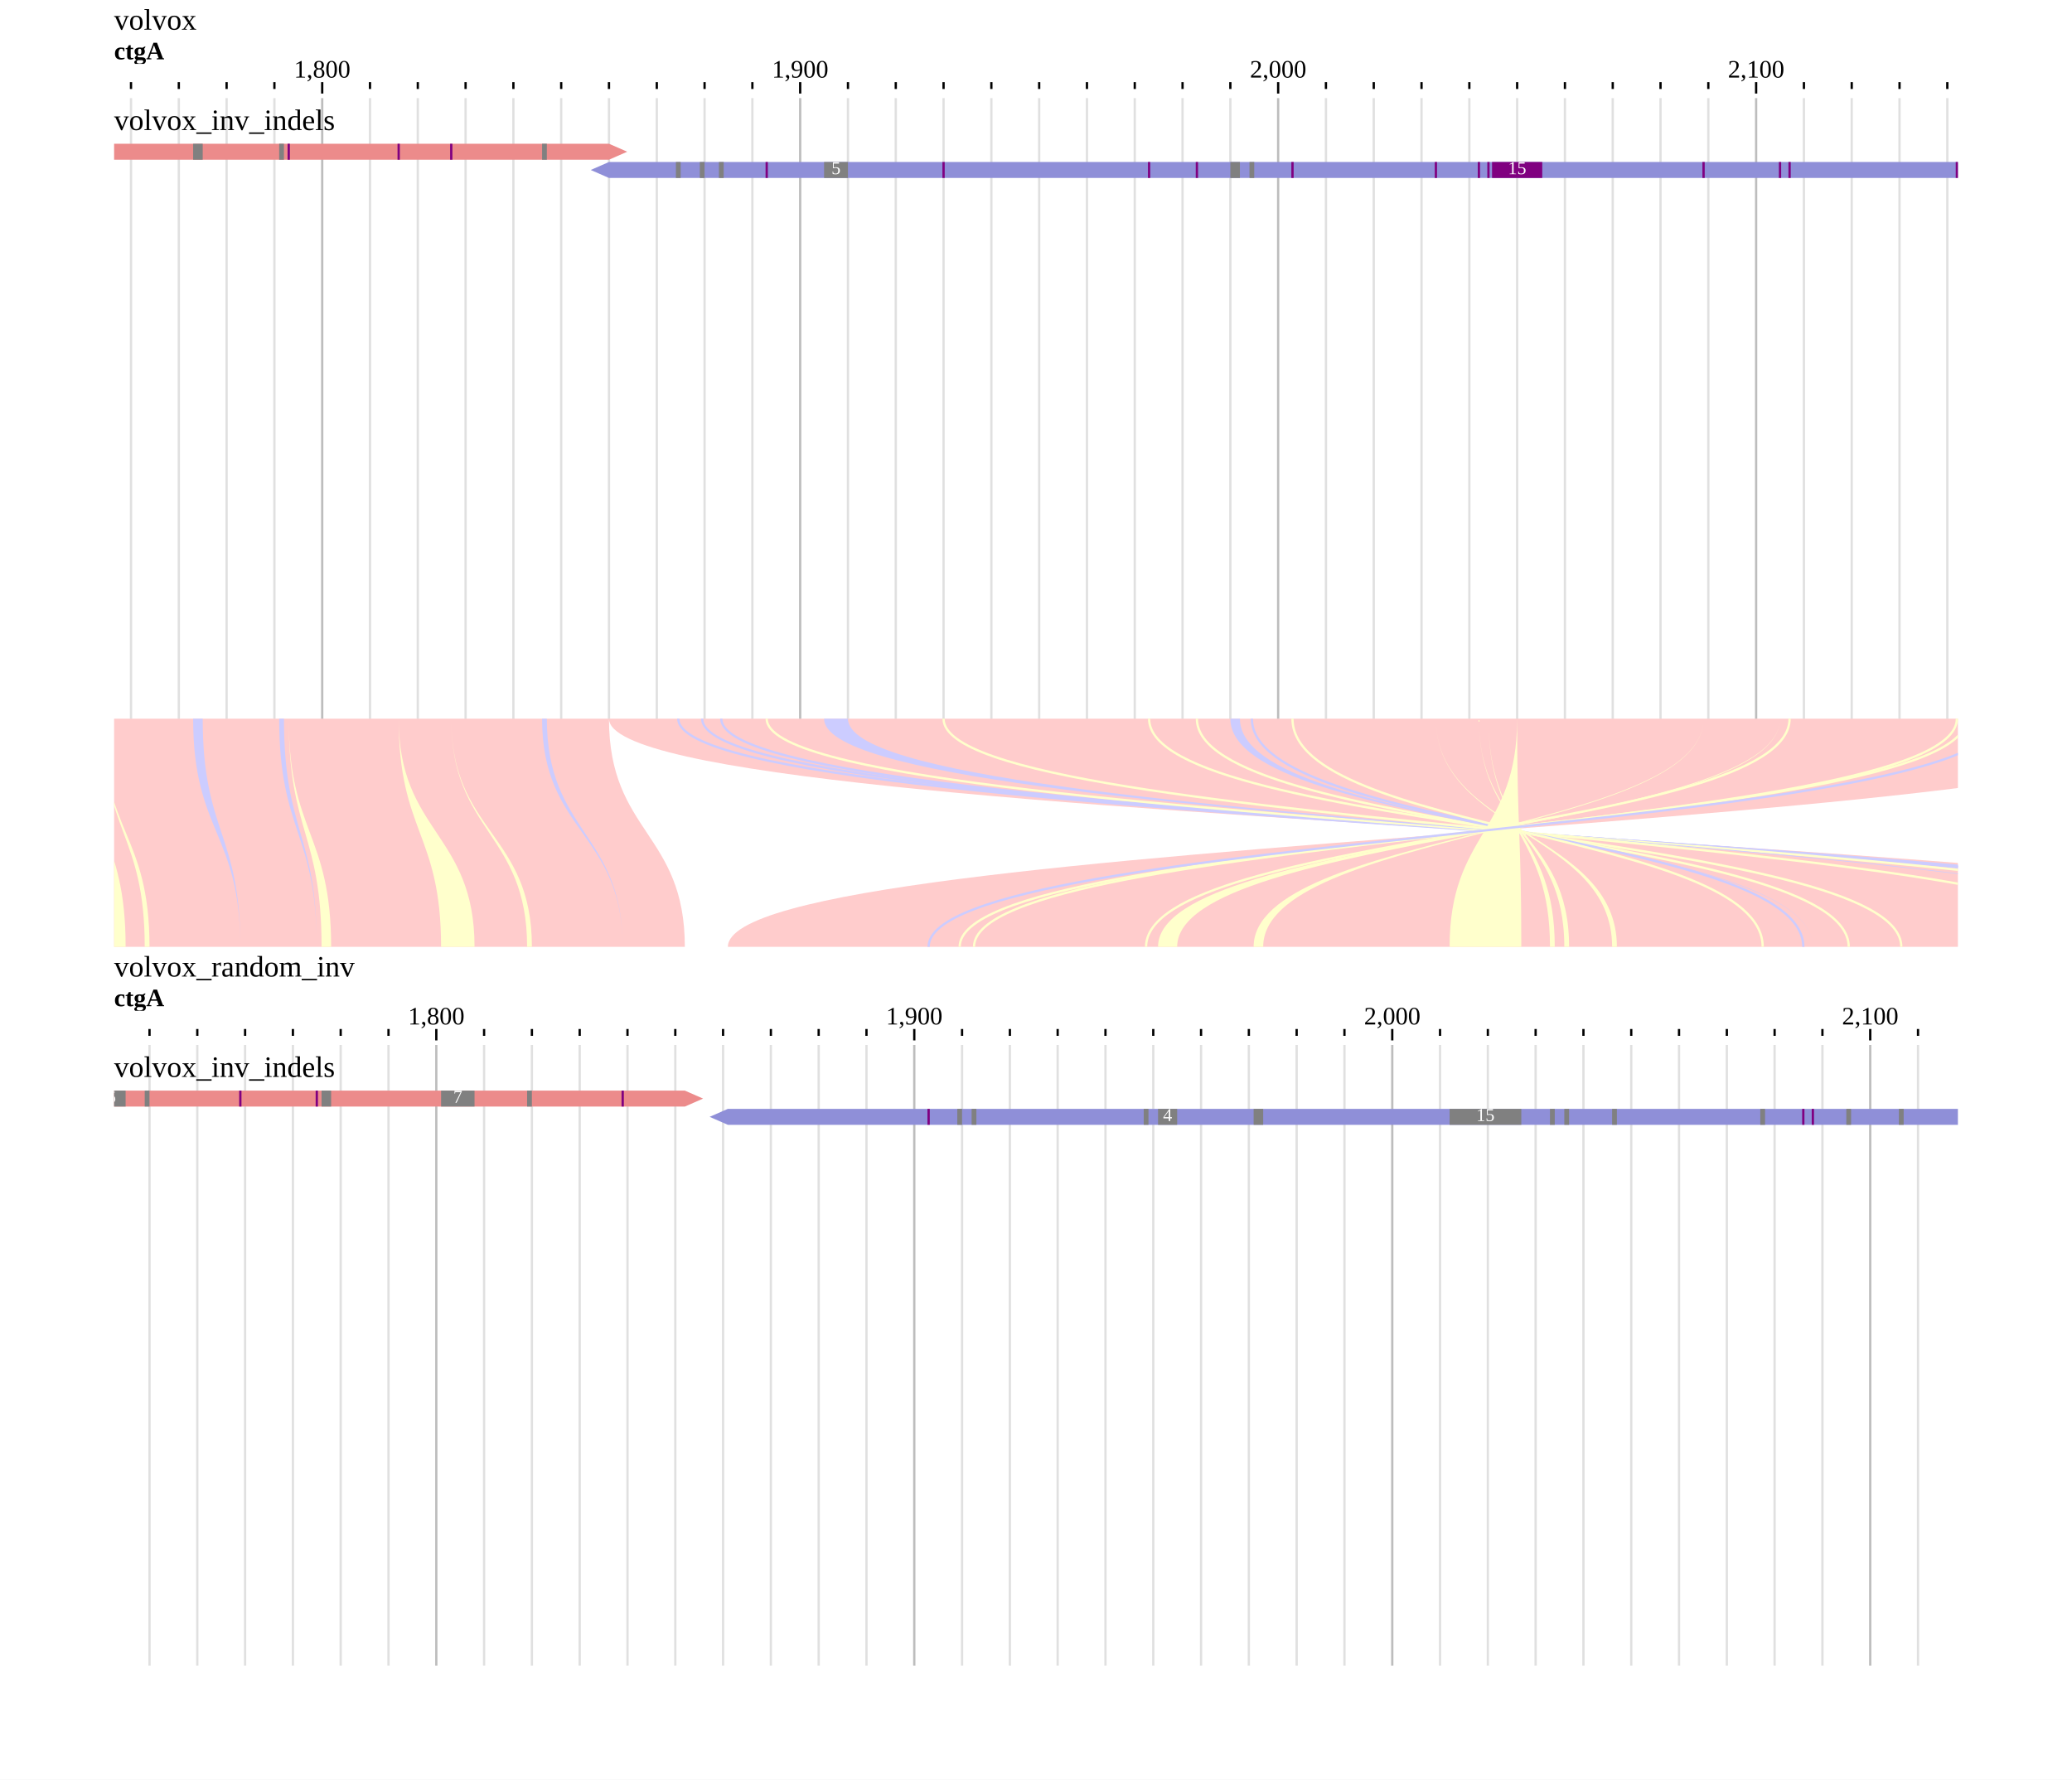
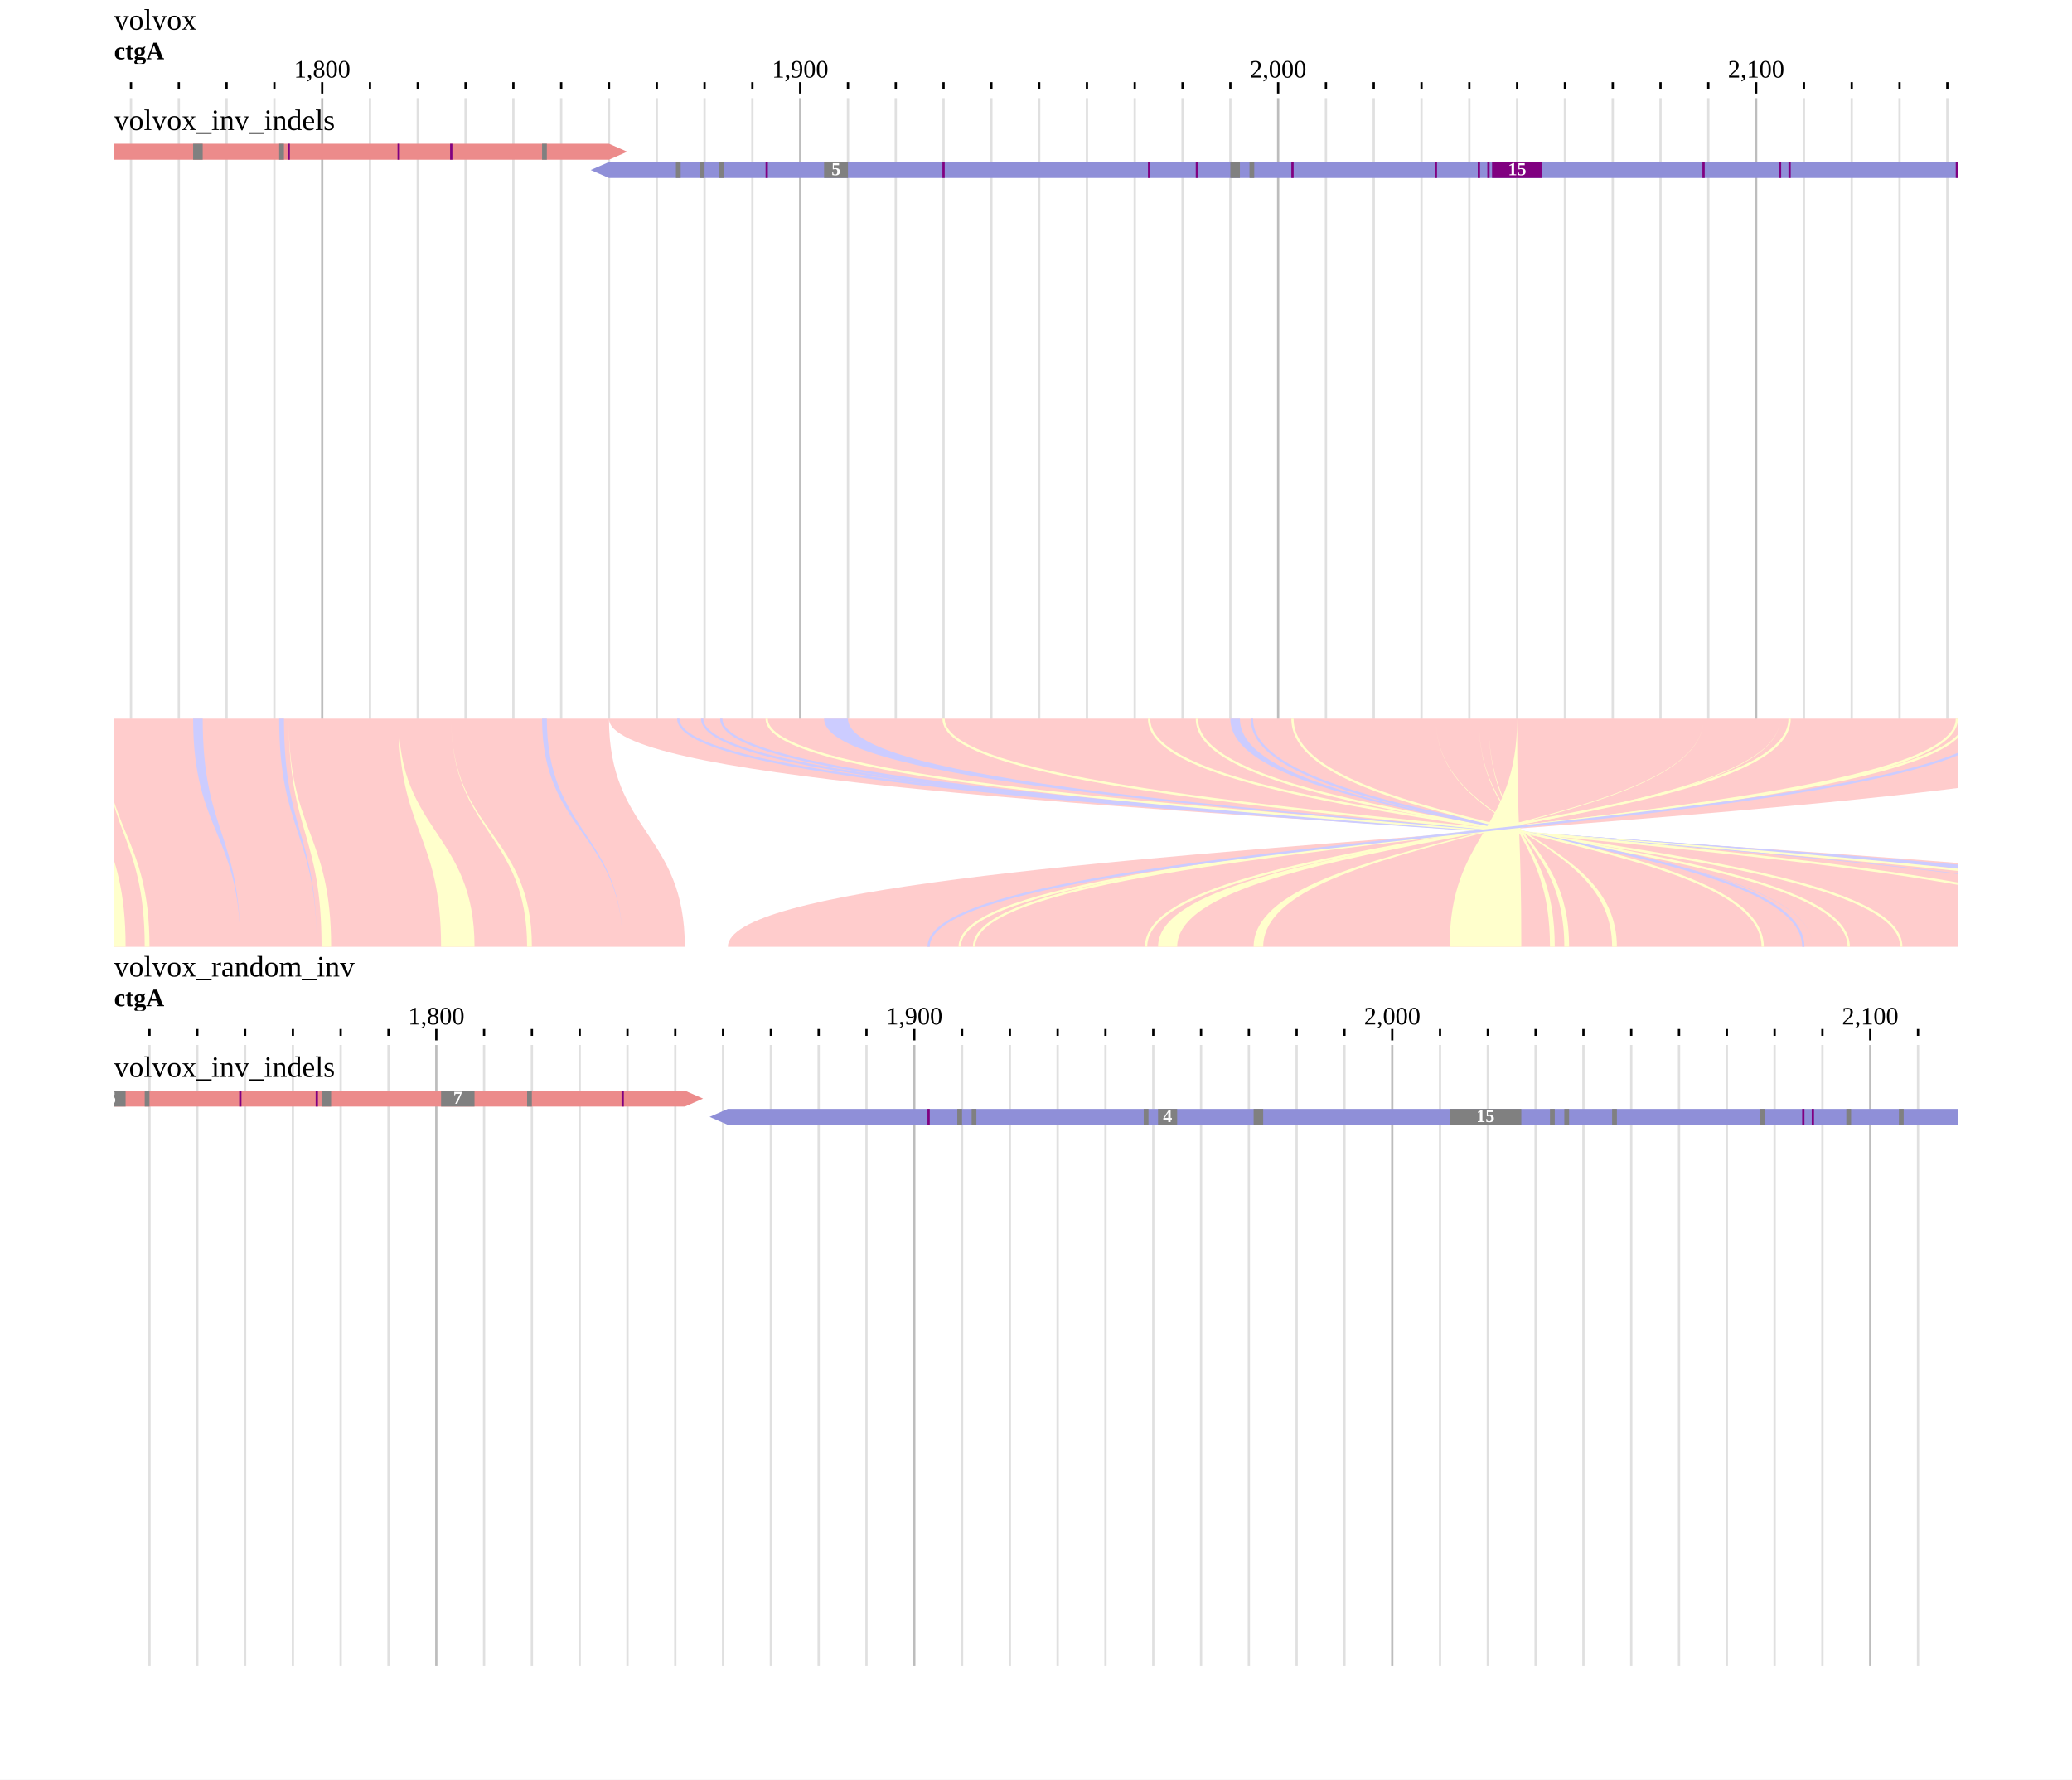
<svg xmlns="http://www.w3.org/2000/svg" width="908" height="780" viewBox="0 0 908 780">
  <rect width="908" height="780" fill="#ffffff" />
  <g transform="translate(0 0)">
    <g transform="translate(50 13)">
      <g transform="translate(0)">
        <text x="0" font-size="13" fill="#000000">volvox</text>
        <defs>
          <clipPath id="ruler-clip-view1">
            <rect x="0" y="0" width="808" height="30" />
          </clipPath>
        </defs>
        <g clip-path="url(#ruler-clip-view1)">
          <path d="M-327.73 23V28M-118.27 23V28M91.2 23V28M300.66 23V28M510.12 23V28M719.58 23V28M929.04 23V28M-474.35 23V26M-453.4 23V26M-432.46 23V26M-411.51 23V26M-390.56 23V26M-369.62 23V26M-348.67 23V26M-306.78 23V26M-285.83 23V26M-264.89 23V26M-243.94 23V26M-223 23V26M-202.05 23V26M-181.1 23V26M-160.16 23V26M-139.21 23V26M-97.32 23V26M-76.37 23V26M-55.43 23V26M-34.48 23V26M-13.54 23V26M7.41 23V26M28.36 23V26M49.3 23V26M70.25 23V26M112.14 23V26M133.09 23V26M154.03 23V26M174.98 23V26M195.93 23V26M216.87 23V26M237.82 23V26M258.76 23V26M279.71 23V26M321.6 23V26M342.55 23V26M363.49 23V26M384.44 23V26M405.39 23V26M426.33 23V26M447.28 23V26M468.22 23V26M489.17 23V26M531.06 23V26M552.01 23V26M572.95 23V26M593.9 23V26M614.85 23V26M635.79 23V26M656.74 23V26M677.68 23V26M698.63 23V26M740.52 23V26M761.47 23V26M782.42 23V26M803.36 23V26M824.31 23V26M845.25 23V26M866.2 23V26M887.15 23V26M908.09 23V26M949.98 23V26M970.93 23V26M991.88 23V26M1012.82 23V26M1033.77 23V26M1054.71 23V26M1075.66 23V26M1096.61 23V26M1117.55 23V26" stroke-width="1" stroke="#000000" fill="none" />
          <text x="91.2" y="21" text-anchor="middle" font-size="11" fill="#000000">1,800</text>
          <text x="300.66" y="21" text-anchor="middle" font-size="11" fill="#000000">1,900</text>
          <text x="510.12" y="21" text-anchor="middle" font-size="11" fill="#000000">2,000</text>
          <text x="719.58" y="21" text-anchor="middle" font-size="11" fill="#000000">2,100</text>
          <g transform="translate(0 0)">
            <defs>
              <clipPath id="reflabel-view1-volvox:ctgA:1528:1910:0">
                <rect x="0" y="0" width="1122.84" height="15" />
              </clipPath>
            </defs>
            <g clip-path="url(#reflabel-view1-volvox:ctgA:1528:1910:0)">
              <text x="0" y="13" font-size="11" font-weight="bold" fill="#000000">ctgA</text>
            </g>
          </g>
        </g>
      </g>
      <g transform="translate(0 30)">
        <defs>
          <clipPath id="gridline-clip-view1">
            <rect x="0" y="0" width="808" height="272" />
          </clipPath>
        </defs>
        <g clip-path="url(#gridline-clip-view1)">
          <path d="M-474.35 0V272M-453.4 0V272M-432.46 0V272M-411.51 0V272M-390.56 0V272M-369.62 0V272M-348.67 0V272M-306.78 0V272M-285.83 0V272M-264.89 0V272M-243.94 0V272M-223 0V272M-202.05 0V272M-181.1 0V272M-160.16 0V272M-139.21 0V272M-97.32 0V272M-76.37 0V272M-55.43 0V272M-34.48 0V272M-13.54 0V272M7.41 0V272M28.36 0V272M49.3 0V272M70.25 0V272M112.14 0V272M133.09 0V272M154.03 0V272M174.98 0V272M195.93 0V272M216.87 0V272M237.82 0V272M258.76 0V272M279.71 0V272M321.6 0V272M342.55 0V272M363.49 0V272M384.44 0V272M405.39 0V272M426.33 0V272M447.28 0V272M468.22 0V272M489.17 0V272M531.06 0V272M552.01 0V272M572.95 0V272M593.9 0V272M614.85 0V272M635.79 0V272M656.74 0V272M677.68 0V272M698.63 0V272M740.52 0V272M761.47 0V272M782.42 0V272M803.36 0V272M824.31 0V272M845.25 0V272M866.2 0V272M887.15 0V272M908.09 0V272M949.98 0V272M970.93 0V272M991.88 0V272M1012.82 0V272M1033.77 0V272M1054.71 0V272M1075.66 0V272M1096.61 0V272M1117.55 0V272" stroke-width="1" fill="none" stroke-opacity="0.122" stroke="#000000" />
          <path d="M-327.73 0V272M-118.27 0V272M91.2 0V272M300.66 0V272M510.12 0V272M719.58 0V272M929.04 0V272" stroke-width="1" fill="none" stroke-opacity="0.259" stroke="#000000" />
        </g>
      </g>
      <g transform="translate(0 30)">
        <g transform="translate(0 0)">
          <defs>
            <clipPath id="track-clip-view1-volvox_inv_indels">
              <rect x="-50" y="20" width="858" height="250" />
            </clipPath>
          </defs>
          <g clip-path="url(#track-clip-view1-volvox_inv_indels)">
            <g transform="translate(0 20)">
              <defs>
                <clipPath id="alignments-clip-t1-display">
                  <rect x="0" y="0" width="808" height="250" />
                </clipPath>
              </defs>
              <g clip-path="url(#alignments-clip-t1-display)">
                <g>
                  <clipPath id="svgcanvas-clip-4">
                    <path d="M0,0h808v250h-808Z" />
                  </clipPath>
                  <g clip-path="url(#svgcanvas-clip-4)">
                    <clipPath id="svgcanvas-clip-5">
                      <path d="M0,0h808v250h-808Z" />
                    </clipPath>
                    <g clip-path="url(#svgcanvas-clip-5)">
                      <rect x="956.27" y="0" width="29295.15" height="7" fill="rgb(236,139,139)" />
                      <path d="M-405.23,0L216.87,0L224.87,3.5L216.87,7L-405.23,7Z" fill="rgb(236,139,139)" stroke="none" />
                      <path d="M914.38,8L216.87,8L208.87,11.5L216.87,15L914.38,15Z" fill="rgb(143,143,216)" stroke="none" />
                      <rect x="1090.32" y="0" width="2.09" height="7" fill="rgb(128,128,128)" />
                      <rect x="1153.16" y="0" width="4.19" height="7" fill="rgb(128,128,128)" />
                      <rect x="-340.29" y="0" width="2.09" height="7" fill="rgb(128,128,128)" />
                      <rect x="-329.82" y="0" width="2.09" height="7" fill="rgb(128,128,128)" />
                      <rect x="-292.12" y="0" width="2.09" height="7" fill="rgb(128,128,128)" />
                      <rect x="-248.13" y="0" width="2.09" height="7" fill="rgb(128,128,128)" />
                      <rect x="-220.9" y="0" width="10.47" height="7" fill="rgb(128,128,128)" />
                      <rect x="-189.48" y="0" width="2.09" height="7" fill="rgb(128,128,128)" />
                      <rect x="-183.2" y="0" width="2.09" height="7" fill="rgb(128,128,128)" />
                      <rect x="-118.27" y="0" width="2.09" height="7" fill="rgb(128,128,128)" />
                      <rect x="34.64" y="0" width="4.19" height="7" fill="rgb(128,128,128)" />
                      <rect x="72.34" y="0" width="2.09" height="7" fill="rgb(128,128,128)" />
                      <rect x="187.55" y="0" width="2.09" height="7" fill="rgb(128,128,128)" />
                      <rect x="246.2" y="8" width="2.09" height="7" fill="rgb(128,128,128)" />
                      <rect x="256.67" y="8" width="2.09" height="7" fill="rgb(128,128,128)" />
                      <rect x="265.05" y="8" width="2.09" height="7" fill="rgb(128,128,128)" />
                      <rect x="311.13" y="8" width="10.47" height="7" fill="rgb(128,128,128)" />
                      <rect x="489.17" y="8" width="4.19" height="7" fill="rgb(128,128,128)" />
                      <rect x="497.55" y="8" width="2.09" height="7" fill="rgb(128,128,128)" />
                      <rect x="824.31" y="8" width="2.09" height="7" fill="rgb(128,128,128)" />
                      <rect x="976.71" y="0" width="1" height="7" fill="rgb(128,0,128)" />
                      <rect x="985.09" y="0" width="1" height="7" fill="rgb(128,0,128)" />
                      <rect x="1029.08" y="0" width="1" height="7" fill="rgb(128,0,128)" />
                      <rect x="1050.02" y="0" width="1" height="7" fill="rgb(128,0,128)" />
                      <rect x="1079.35" y="0" width="1" height="7" fill="rgb(128,0,128)" />
                      <rect x="1175.7" y="0" width="1" height="7" fill="rgb(128,0,128)" />
                      <rect x="1207.12" y="0" width="1" height="7" fill="rgb(128,0,128)" />
                      <rect x="-259.1" y="0" width="1" height="7" fill="rgb(128,0,128)" />
                      <rect x="-238.16" y="0" width="1" height="7" fill="rgb(128,0,128)" />
                      <rect x="-227.68" y="0" width="1" height="7" fill="rgb(128,0,128)" />
                      <rect x="-164.85" y="0" width="1" height="7" fill="rgb(128,0,128)" />
                      <rect x="-137.62" y="0" width="1" height="7" fill="rgb(128,0,128)" />
                      <rect x="-108.29" y="0" width="1" height="7" fill="rgb(128,0,128)" />
                      <rect x="-14.04" y="0" width="1" height="7" fill="rgb(128,0,128)" />
                      <rect x="-5.66" y="0" width="1" height="7" fill="rgb(128,0,128)" />
                      <rect x="76.03" y="0" width="1" height="7" fill="rgb(128,0,128)" />
                      <rect x="124.21" y="0" width="1" height="7" fill="rgb(128,0,128)" />
                      <rect x="147.25" y="0" width="1" height="7" fill="rgb(128,0,128)" />
                      <rect x="285.49" y="8" width="1" height="7" fill="rgb(128,0,128)" />
                      <rect x="362.99" y="8" width="1" height="7" fill="rgb(128,0,128)" />
                      <rect x="453.06" y="8" width="1" height="7" fill="rgb(128,0,128)" />
                      <rect x="474.01" y="8" width="1" height="7" fill="rgb(128,0,128)" />
                      <rect x="515.9" y="8" width="1" height="7" fill="rgb(128,0,128)" />
                      <rect x="578.74" y="8" width="1" height="7" fill="rgb(128,0,128)" />
                      <rect x="597.59" y="8" width="1" height="7" fill="rgb(128,0,128)" />
                      <rect x="601.78" y="8" width="1" height="7" fill="rgb(128,0,128)" />
                      <rect x="603.85" y="8" width="22" height="7" fill="rgb(128,0,128)" />
                      <rect x="696.04" y="8" width="1" height="7" fill="rgb(128,0,128)" />
                      <rect x="729.55" y="8" width="1" height="7" fill="rgb(128,0,128)" />
                      <rect x="733.74" y="8" width="1" height="7" fill="rgb(128,0,128)" />
                      <rect x="807.05" y="8" width="1" height="7" fill="rgb(128,0,128)" />
                      <rect x="811.24" y="8" width="1" height="7" fill="rgb(128,0,128)" />
                    </g>
                  </g>
-                   <text x="316.37" y="11.5" fill="#fff" font-size="8" text-anchor="middle" dominant-baseline="middle">5</text>
-                   <text x="614.85" y="11.5" fill="#fff" font-size="8" text-anchor="middle" dominant-baseline="middle">15</text>
+                   <text x="316.37" y="11.5" fill="#fff" font-size="8" font-weight="bold" text-anchor="middle" dominant-baseline="middle">5</text>
+                   <text x="614.85" y="11.5" fill="#fff" font-size="8" font-weight="bold" text-anchor="middle" dominant-baseline="middle">15</text>
                </g>
              </g>
            </g>
          </g>
          <text x="0" y="14" font-size="13" fill="#000000">volvox_inv_indels</text>
        </g>
      </g>
      <g transform="translate(0 30)">
        <defs>
          <clipPath id="highlight-clip-view1">
            <rect x="0" y="0" width="808" height="272" />
          </clipPath>
        </defs>
        <g clip-path="url(#highlight-clip-view1)" />
      </g>
    </g>
  </g>
  <g transform="translate(0 315)">
    <g transform="translate(50 0)">
      <defs>
        <clipPath id="synclip-p1-0">
          <rect x="0" y="0" width="808" height="100" />
        </clipPath>
      </defs>
      <g clip-path="url(#synclip-p1-0)">
        <g>
          <g>
            <path d="M914.38,0C914.38,50 268.97,50 268.97,100L1010.46,100C1010.46,50 216.87,50 216.87,0Z" fill="rgb(255,0,0)" fill-opacity="0.2" stroke="none" />
            <path d="M-3677,0C-3677,50 -3620.72,50 -3620.72,100L250.11,100C250.11,50 216.87,50 216.87,0Z" fill="rgb(255,0,0)" fill-opacity="0.2" stroke="none" />
            <path d="M247.24,0C247.24,50 981.13,50 981.13,100" fill="none" stroke="rgb(204,204,255)" stroke-width="1" />
            <path d="M257.72,0C257.72,50 972.75,50 972.75,100" fill="none" stroke="rgb(204,204,255)" stroke-width="1" />
            <path d="M266.09,0C266.09,50 966.47,50 966.47,100" fill="none" stroke="rgb(204,204,255)" stroke-width="1" />
            <path d="M285.99,0C285.99,50 946.57,50 946.57,100" fill="none" stroke="rgb(255,255,204)" stroke-width="1" />
            <path d="M311.13,0C311.13,50 920.39,50 920.39,100L920.39,100C920.39,50 321.6,50 321.6,0Z" fill="rgb(204,204,255)" stroke="none" />
            <path d="M363.49,0C363.49,50 876.4,50 876.4,100" fill="none" stroke="rgb(255,255,204)" stroke-width="1" />
            <path d="M453.56,0C453.56,50 783.19,50 783.19,100" fill="none" stroke="rgb(255,255,204)" stroke-width="1" />
            <path d="M474.51,0C474.51,50 760.15,50 760.15,100" fill="none" stroke="rgb(255,255,204)" stroke-width="1" />
            <path d="M489.17,0C489.17,50 744.44,50 744.44,100L744.44,100C744.44,50 493.36,50 493.36,0Z" fill="rgb(204,204,255)" stroke="none" />
            <path d="M498.6,0C498.6,50 740.25,50 740.25,100" fill="none" stroke="rgb(204,204,255)" stroke-width="1" />
            <path d="M516.4,0C516.4,50 722.45,50 722.45,100" fill="none" stroke="rgb(255,255,204)" stroke-width="1" />
            <path d="M579.24,0C579.24,50 658.56,50 658.56,100L656.47,100C656.47,50 579.24,50 579.24,0Z" fill="rgb(255,255,204)" stroke="none" />
            <path d="M598.09,0C598.09,50 637.62,50 637.62,100L635.52,100C635.52,50 598.09,50 598.09,0Z" fill="rgb(255,255,204)" stroke="none" />
            <path d="M602.28,0C602.28,50 631.33,50 631.33,100L629.24,100C629.24,50 602.28,50 602.28,0Z" fill="rgb(255,255,204)" stroke="none" />
            <path d="M614.85,0C614.85,50 616.67,50 616.67,100L585.25,100C585.25,50 614.85,50 614.85,0Z" fill="rgb(255,255,204)" stroke="none" />
            <path d="M696.54,0C696.54,50 503.56,50 503.56,100L499.37,100C499.37,50 696.54,50 696.54,0Z" fill="rgb(255,255,204)" stroke="none" />
            <path d="M730.05,0C730.05,50 465.86,50 465.86,100L457.48,100C457.48,50 730.05,50 730.05,0Z" fill="rgb(255,255,204)" stroke="none" />
            <path d="M734.24,0C734.24,50 452.24,50 452.24,100" fill="none" stroke="rgb(255,255,204)" stroke-width="1" />
            <path d="M807.55,0C807.55,50 376.84,50 376.84,100" fill="none" stroke="rgb(255,255,204)" stroke-width="1" />
            <path d="M811.74,0C811.74,50 370.55,50 370.55,100" fill="none" stroke="rgb(255,255,204)" stroke-width="1" />
            <path d="M825.35,0C825.35,50 356.94,50 356.94,100" fill="none" stroke="rgb(204,204,255)" stroke-width="1" />
            <path d="M-13.54,0C-13.54,50 -7.52,50 -7.52,100L5.05,100C5.05,50 -13.54,50 -13.54,0Z" fill="rgb(255,255,204)" stroke="none" />
            <path d="M-5.16,0C-5.16,50 13.42,50 13.42,100L15.52,100C15.52,50 -5.16,50 -5.16,0Z" fill="rgb(255,255,204)" stroke="none" />
            <path d="M34.64,0C34.64,50 55.32,50 55.32,100L55.32,100C55.32,50 38.83,50 38.83,0Z" fill="rgb(204,204,255)" stroke="none" />
            <path d="M72.34,0C72.34,50 88.83,50 88.83,100L88.83,100C88.83,50 74.44,50 74.44,0Z" fill="rgb(204,204,255)" stroke="none" />
            <path d="M76.53,0C76.53,50 90.92,50 90.92,100L95.11,100C95.11,50 76.53,50 76.53,0Z" fill="rgb(255,255,204)" stroke="none" />
            <path d="M124.71,0C124.71,50 143.29,50 143.29,100L157.95,100C157.95,50 124.71,50 124.71,0Z" fill="rgb(255,255,204)" stroke="none" />
            <path d="M147.75,0C147.75,50 180.99,50 180.99,100L183.09,100C183.09,50 147.75,50 147.75,0Z" fill="rgb(255,255,204)" stroke="none" />
            <path d="M187.55,0C187.55,50 222.88,50 222.88,100L222.88,100C222.88,50 189.64,50 189.64,0Z" fill="rgb(204,204,255)" stroke="none" />
          </g>
        </g>
      </g>
    </g>
  </g>
  <g transform="translate(0 415)">
    <g transform="translate(50 13)">
      <g transform="translate(0)">
        <text x="0" font-size="13" fill="#000000">volvox_random_inv</text>
        <defs>
          <clipPath id="ruler-clip-view2">
            <rect x="0" y="0" width="808" height="30" />
          </clipPath>
        </defs>
        <g clip-path="url(#ruler-clip-view2)">
          <path d="M-277.73 23V28M-68.27 23V28M141.2 23V28M350.66 23V28M560.12 23V28M769.58 23V28M979.04 23V28M-424.35 23V26M-403.4 23V26M-382.46 23V26M-361.51 23V26M-340.56 23V26M-319.62 23V26M-298.67 23V26M-256.78 23V26M-235.83 23V26M-214.89 23V26M-193.94 23V26M-173 23V26M-152.05 23V26M-131.1 23V26M-110.16 23V26M-89.21 23V26M-47.32 23V26M-26.37 23V26M-5.43 23V26M15.52 23V26M36.46 23V26M57.41 23V26M78.36 23V26M99.3 23V26M120.25 23V26M162.14 23V26M183.09 23V26M204.03 23V26M224.98 23V26M245.93 23V26M266.87 23V26M287.82 23V26M308.76 23V26M329.71 23V26M371.6 23V26M392.55 23V26M413.49 23V26M434.44 23V26M455.39 23V26M476.33 23V26M497.28 23V26M518.22 23V26M539.17 23V26M581.06 23V26M602.01 23V26M622.95 23V26M643.9 23V26M664.85 23V26M685.79 23V26M706.74 23V26M727.68 23V26M748.63 23V26M790.52 23V26M811.47 23V26M832.42 23V26M853.36 23V26M874.31 23V26M895.25 23V26M916.2 23V26M937.15 23V26M958.09 23V26M999.98 23V26M1020.93 23V26M1041.88 23V26M1062.82 23V26M1083.77 23V26M1104.71 23V26M1125.66 23V26M1146.61 23V26M1167.55 23V26" stroke-width="1" stroke="#000000" fill="none" />
          <text x="141.2" y="21" text-anchor="middle" font-size="11" fill="#000000">1,800</text>
          <text x="350.66" y="21" text-anchor="middle" font-size="11" fill="#000000">1,900</text>
          <text x="560.12" y="21" text-anchor="middle" font-size="11" fill="#000000">2,000</text>
          <text x="769.58" y="21" text-anchor="middle" font-size="11" fill="#000000">2,100</text>
          <g transform="translate(0 0)">
            <defs>
              <clipPath id="reflabel-view2-volvox_random_inv:ctgA:1528:1910:0">
                <rect x="0" y="0" width="1172.84" height="15" />
              </clipPath>
            </defs>
            <g clip-path="url(#reflabel-view2-volvox_random_inv:ctgA:1528:1910:0)">
              <text x="0" y="13" font-size="11" font-weight="bold" fill="#000000">ctgA</text>
            </g>
          </g>
        </g>
      </g>
      <g transform="translate(0 30)">
        <defs>
          <clipPath id="gridline-clip-view2">
            <rect x="0" y="0" width="808" height="272" />
          </clipPath>
        </defs>
        <g clip-path="url(#gridline-clip-view2)">
          <path d="M-424.35 0V272M-403.4 0V272M-382.46 0V272M-361.51 0V272M-340.56 0V272M-319.62 0V272M-298.67 0V272M-256.78 0V272M-235.83 0V272M-214.89 0V272M-193.94 0V272M-173 0V272M-152.05 0V272M-131.1 0V272M-110.16 0V272M-89.21 0V272M-47.32 0V272M-26.37 0V272M-5.43 0V272M15.52 0V272M36.46 0V272M57.41 0V272M78.36 0V272M99.3 0V272M120.25 0V272M162.14 0V272M183.09 0V272M204.03 0V272M224.98 0V272M245.93 0V272M266.87 0V272M287.82 0V272M308.76 0V272M329.71 0V272M371.6 0V272M392.55 0V272M413.49 0V272M434.44 0V272M455.39 0V272M476.33 0V272M497.28 0V272M518.22 0V272M539.17 0V272M581.06 0V272M602.01 0V272M622.95 0V272M643.9 0V272M664.85 0V272M685.79 0V272M706.74 0V272M727.68 0V272M748.63 0V272M790.52 0V272M811.47 0V272M832.42 0V272M853.36 0V272M874.31 0V272M895.25 0V272M916.2 0V272M937.15 0V272M958.09 0V272M999.98 0V272M1020.93 0V272M1041.88 0V272M1062.82 0V272M1083.77 0V272M1104.71 0V272M1125.66 0V272M1146.61 0V272M1167.55 0V272" stroke-width="1" fill="none" stroke-opacity="0.122" stroke="#000000" />
          <path d="M-277.73 0V272M-68.27 0V272M141.2 0V272M350.66 0V272M560.12 0V272M769.58 0V272M979.04 0V272" stroke-width="1" fill="none" stroke-opacity="0.259" stroke="#000000" />
        </g>
      </g>
      <g transform="translate(0 30)">
        <g transform="translate(0 0)">
          <defs>
            <clipPath id="track-clip-view2-volvox_inv_indels">
              <rect x="-50" y="20" width="858" height="250" />
            </clipPath>
          </defs>
          <g clip-path="url(#track-clip-view2-volvox_inv_indels)">
            <g transform="translate(0 20)">
              <defs>
                <clipPath id="alignments-clip-t2-display">
                  <rect x="0" y="0" width="808" height="250" />
                </clipPath>
              </defs>
              <g clip-path="url(#alignments-clip-t2-display)">
                <g>
                  <clipPath id="svgcanvas-clip-6">
                    <path d="M0,0h808v250h-808Z" />
                  </clipPath>
                  <g clip-path="url(#svgcanvas-clip-6)">
                    <clipPath id="svgcanvas-clip-7">
                      <path d="M0,0h808v250h-808Z" />
                    </clipPath>
                    <g clip-path="url(#svgcanvas-clip-7)">
                      <rect x="1010.46" y="0" width="28719.14" height="7" fill="rgb(236,139,139)" />
                      <path d="M-405.5,0L250.11,0L258.11,3.5L250.11,7L-405.5,7Z" fill="rgb(236,139,139)" stroke="none" />
                      <path d="M1010.46,8L268.97,8L260.97,11.5L268.97,15L1010.46,15Z" fill="rgb(143,143,216)" stroke="none" />
                      <rect x="1031.4" y="0" width="2.09" height="7" fill="rgb(128,128,128)" />
                      <rect x="1041.88" y="0" width="4.19" height="7" fill="rgb(128,128,128)" />
                      <rect x="1090.05" y="0" width="2.09" height="7" fill="rgb(128,128,128)" />
                      <rect x="1113.09" y="0" width="2.09" height="7" fill="rgb(128,128,128)" />
                      <rect x="1144.51" y="0" width="2.09" height="7" fill="rgb(128,128,128)" />
                      <rect x="-267.25" y="0" width="2.09" height="7" fill="rgb(128,128,128)" />
                      <rect x="-246.31" y="0" width="2.09" height="7" fill="rgb(128,128,128)" />
                      <rect x="-233.74" y="0" width="2.09" height="7" fill="rgb(128,128,128)" />
                      <rect x="-183.47" y="0" width="14.66" height="7" fill="rgb(128,128,128)" />
                      <rect x="-141.58" y="0" width="10.47" height="7" fill="rgb(128,128,128)" />
                      <rect x="-103.87" y="0" width="2.09" height="7" fill="rgb(128,128,128)" />
                      <rect x="-7.52" y="0" width="12.57" height="7" fill="rgb(128,128,128)" />
                      <rect x="13.42" y="0" width="2.09" height="7" fill="rgb(128,128,128)" />
                      <rect x="90.92" y="0" width="4.19" height="7" fill="rgb(128,128,128)" />
                      <rect x="143.29" y="0" width="14.66" height="7" fill="rgb(128,128,128)" />
                      <rect x="180.99" y="0" width="2.09" height="7" fill="rgb(128,128,128)" />
                      <rect x="369.51" y="8" width="2.09" height="7" fill="rgb(128,128,128)" />
                      <rect x="375.79" y="8" width="2.09" height="7" fill="rgb(128,128,128)" />
                      <rect x="451.2" y="8" width="2.09" height="7" fill="rgb(128,128,128)" />
                      <rect x="457.48" y="8" width="8.38" height="7" fill="rgb(128,128,128)" />
                      <rect x="499.37" y="8" width="4.19" height="7" fill="rgb(128,128,128)" />
                      <rect x="585.25" y="8" width="31.42" height="7" fill="rgb(128,128,128)" />
                      <rect x="629.24" y="8" width="2.09" height="7" fill="rgb(128,128,128)" />
                      <rect x="635.52" y="8" width="2.09" height="7" fill="rgb(128,128,128)" />
                      <rect x="656.47" y="8" width="2.09" height="7" fill="rgb(128,128,128)" />
                      <rect x="721.4" y="8" width="2.09" height="7" fill="rgb(128,128,128)" />
                      <rect x="759.1" y="8" width="2.09" height="7" fill="rgb(128,128,128)" />
                      <rect x="782.14" y="8" width="2.09" height="7" fill="rgb(128,128,128)" />
                      <rect x="874.31" y="8" width="4.19" height="7" fill="rgb(128,128,128)" />
                      <rect x="945.52" y="8" width="2.09" height="7" fill="rgb(128,128,128)" />
                      <rect x="1156.58" y="0" width="1" height="7" fill="rgb(128,0,128)" />
                      <rect x="-343.16" y="0" width="1" height="7" fill="rgb(128,0,128)" />
                      <rect x="-334.78" y="0" width="1" height="7" fill="rgb(128,0,128)" />
                      <rect x="-299.17" y="0" width="1" height="7" fill="rgb(128,0,128)" />
                      <rect x="-255.19" y="0" width="1" height="7" fill="rgb(128,0,128)" />
                      <rect x="-225.86" y="0" width="1" height="7" fill="rgb(128,0,128)" />
                      <rect x="-204.91" y="0" width="1" height="7" fill="rgb(128,0,128)" />
                      <rect x="-200.73" y="0" width="1" height="7" fill="rgb(128,0,128)" />
                      <rect x="-112.75" y="0" width="1" height="7" fill="rgb(128,0,128)" />
                      <rect x="54.82" y="0" width="1" height="7" fill="rgb(128,0,128)" />
                      <rect x="88.33" y="0" width="1" height="7" fill="rgb(128,0,128)" />
                      <rect x="222.38" y="0" width="1" height="7" fill="rgb(128,0,128)" />
                      <rect x="356.44" y="8" width="1" height="7" fill="rgb(128,0,128)" />
                      <rect x="739.75" y="8" width="1" height="7" fill="rgb(128,0,128)" />
                      <rect x="743.94" y="8" width="1" height="7" fill="rgb(128,0,128)" />
                      <rect x="919.89" y="8" width="1" height="7" fill="rgb(128,0,128)" />
                      <rect x="965.97" y="8" width="1" height="7" fill="rgb(128,0,128)" />
                      <rect x="972.25" y="8" width="1" height="7" fill="rgb(128,0,128)" />
                      <rect x="980.63" y="8" width="1" height="7" fill="rgb(128,0,128)" />
                    </g>
                  </g>
-                   <text x="-1.24" y="3.5" fill="#fff" font-size="8" text-anchor="middle" dominant-baseline="middle">6</text>
-                   <text x="150.62" y="3.5" fill="#fff" font-size="8" text-anchor="middle" dominant-baseline="middle">7</text>
-                   <text x="461.67" y="11.5" fill="rgb(255,255,255)" fill-opacity="0.965" font-size="8" text-anchor="middle" dominant-baseline="middle">4</text>
-                   <text x="600.96" y="11.5" fill="#fff" font-size="8" text-anchor="middle" dominant-baseline="middle">15</text>
+                   <text x="-1.24" y="3.5" fill="#fff" font-size="8" font-weight="bold" text-anchor="middle" dominant-baseline="middle">6</text>
+                   <text x="150.62" y="3.5" fill="#fff" font-size="8" font-weight="bold" text-anchor="middle" dominant-baseline="middle">7</text>
+                   <text x="461.67" y="11.5" fill="rgb(255,255,255)" fill-opacity="0.965" font-size="8" font-weight="bold" text-anchor="middle" dominant-baseline="middle">4</text>
+                   <text x="600.96" y="11.5" fill="#fff" font-size="8" font-weight="bold" text-anchor="middle" dominant-baseline="middle">15</text>
                </g>
              </g>
            </g>
          </g>
          <text x="0" y="14" font-size="13" fill="#000000">volvox_inv_indels</text>
        </g>
      </g>
      <g transform="translate(0 30)">
        <defs>
          <clipPath id="highlight-clip-view2">
            <rect x="0" y="0" width="808" height="272" />
          </clipPath>
        </defs>
        <g clip-path="url(#highlight-clip-view2)" />
      </g>
    </g>
  </g>
</svg>
